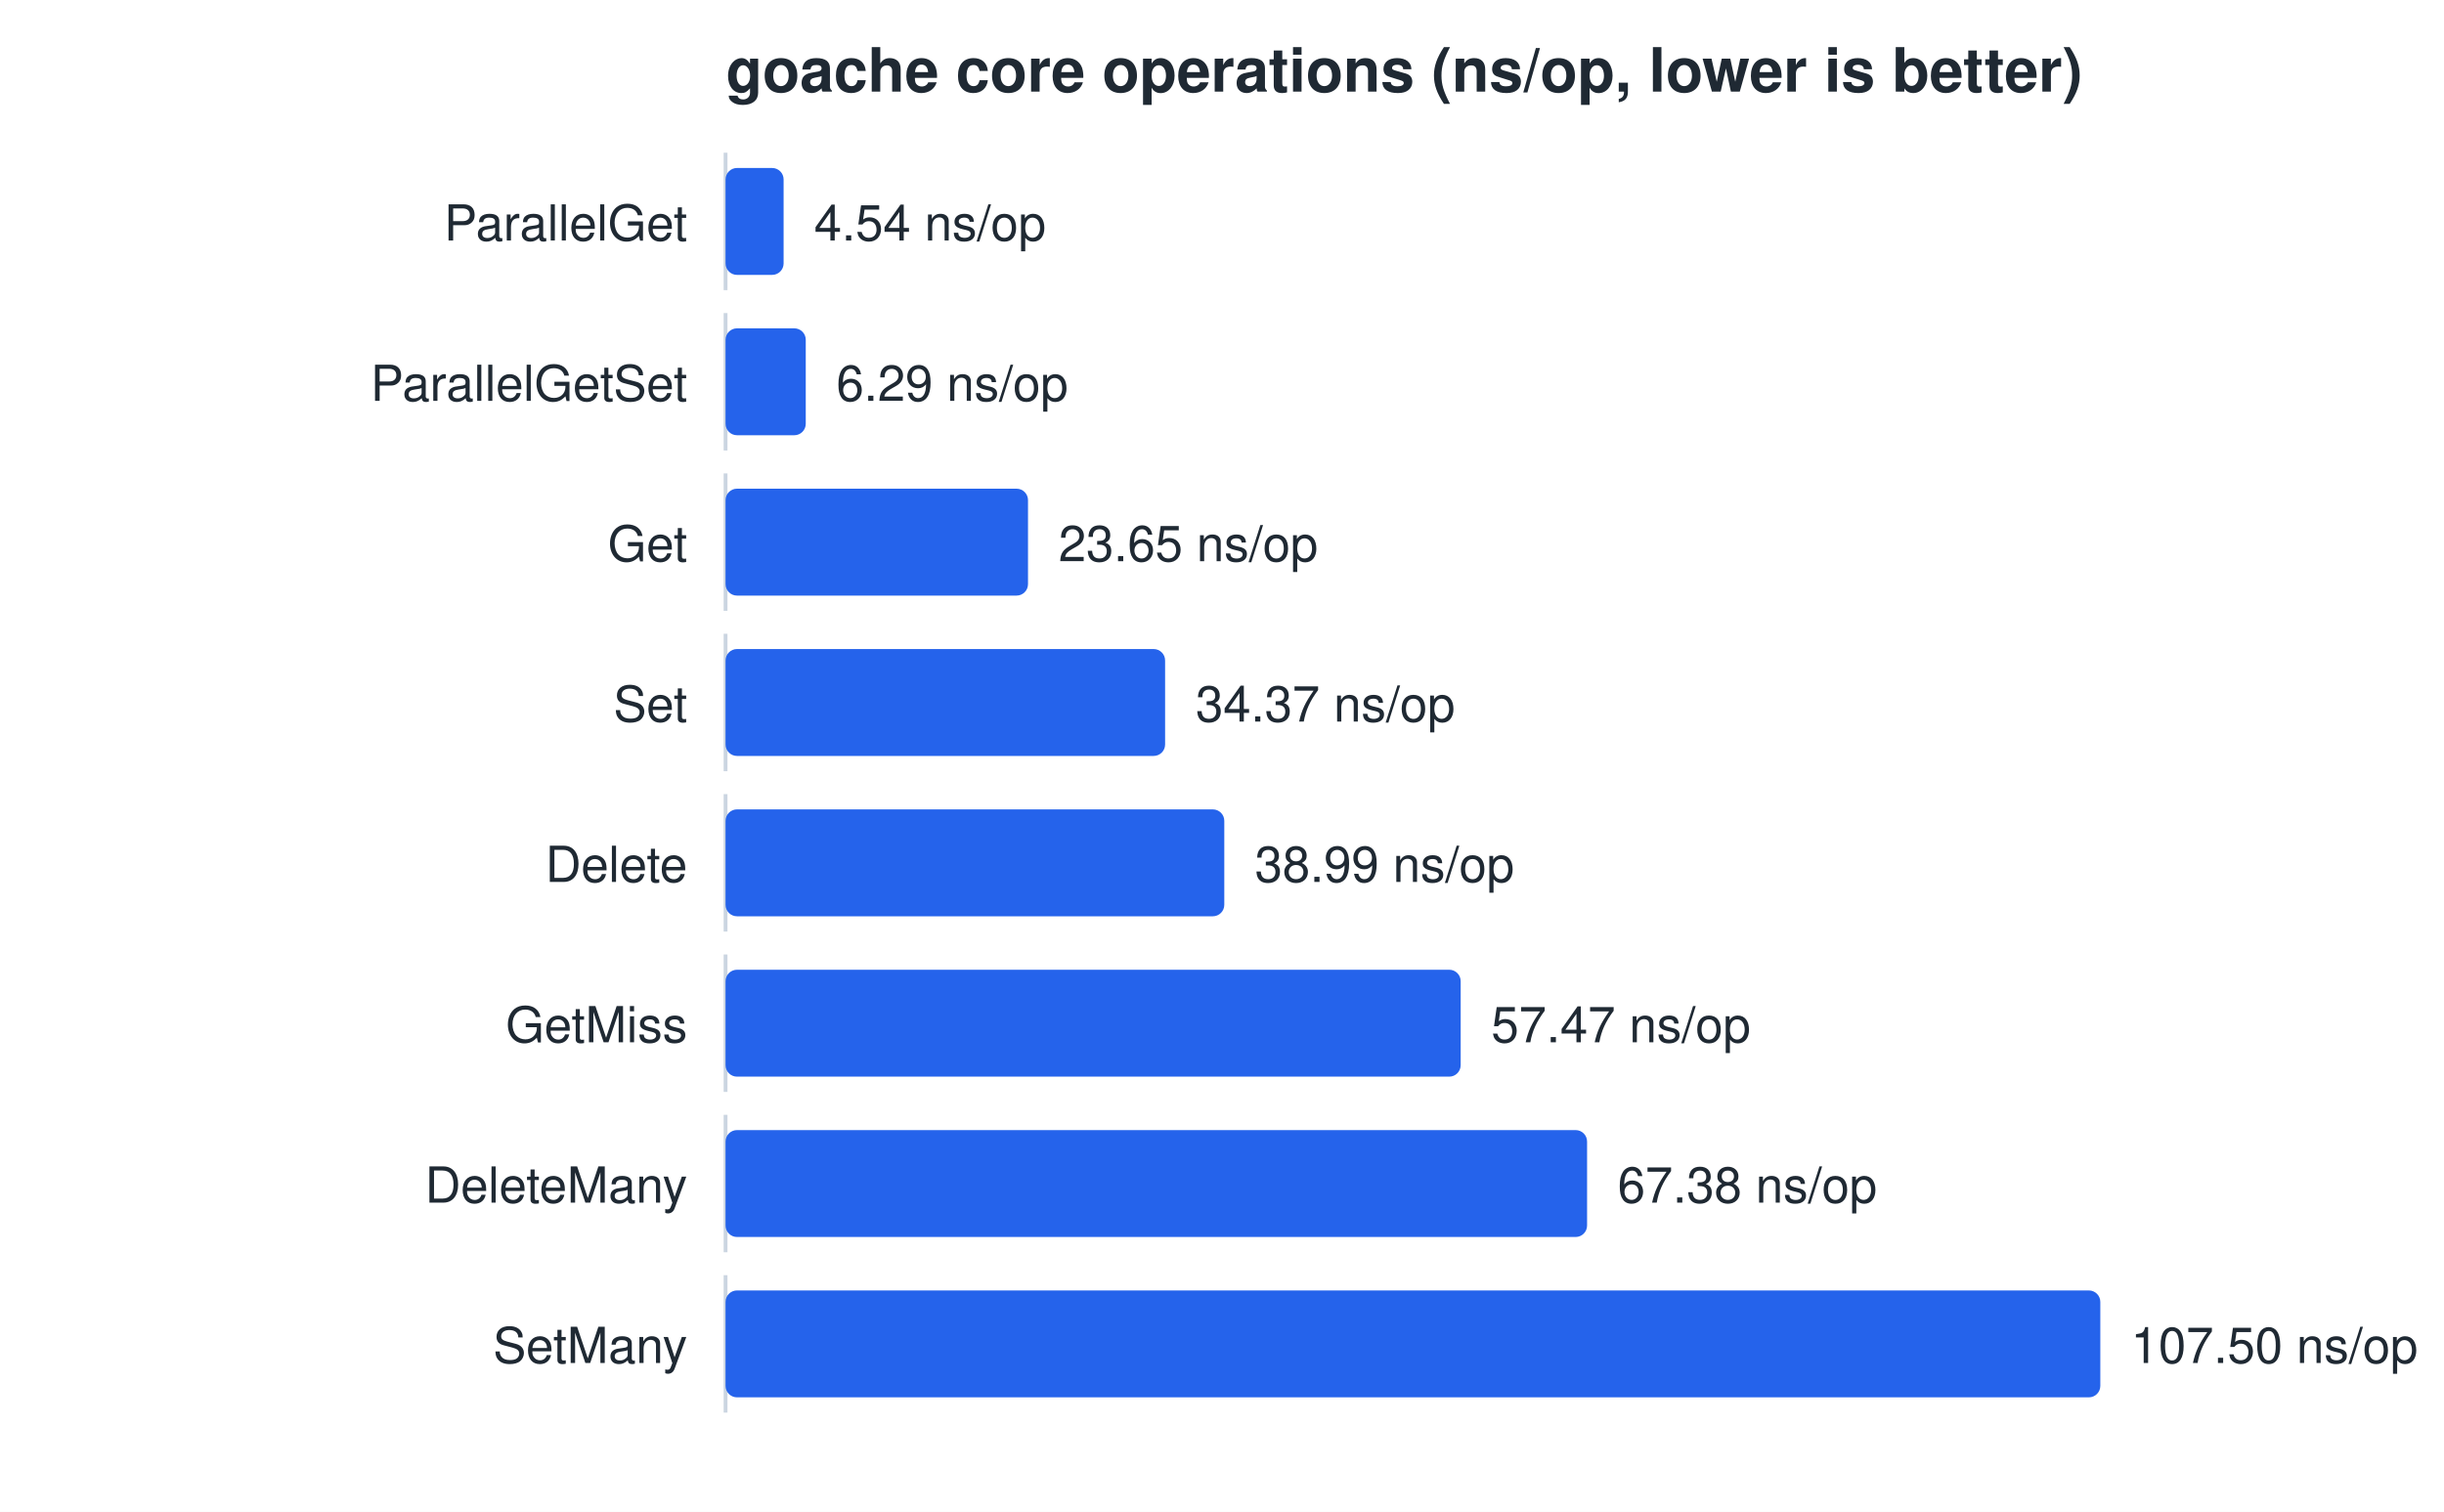
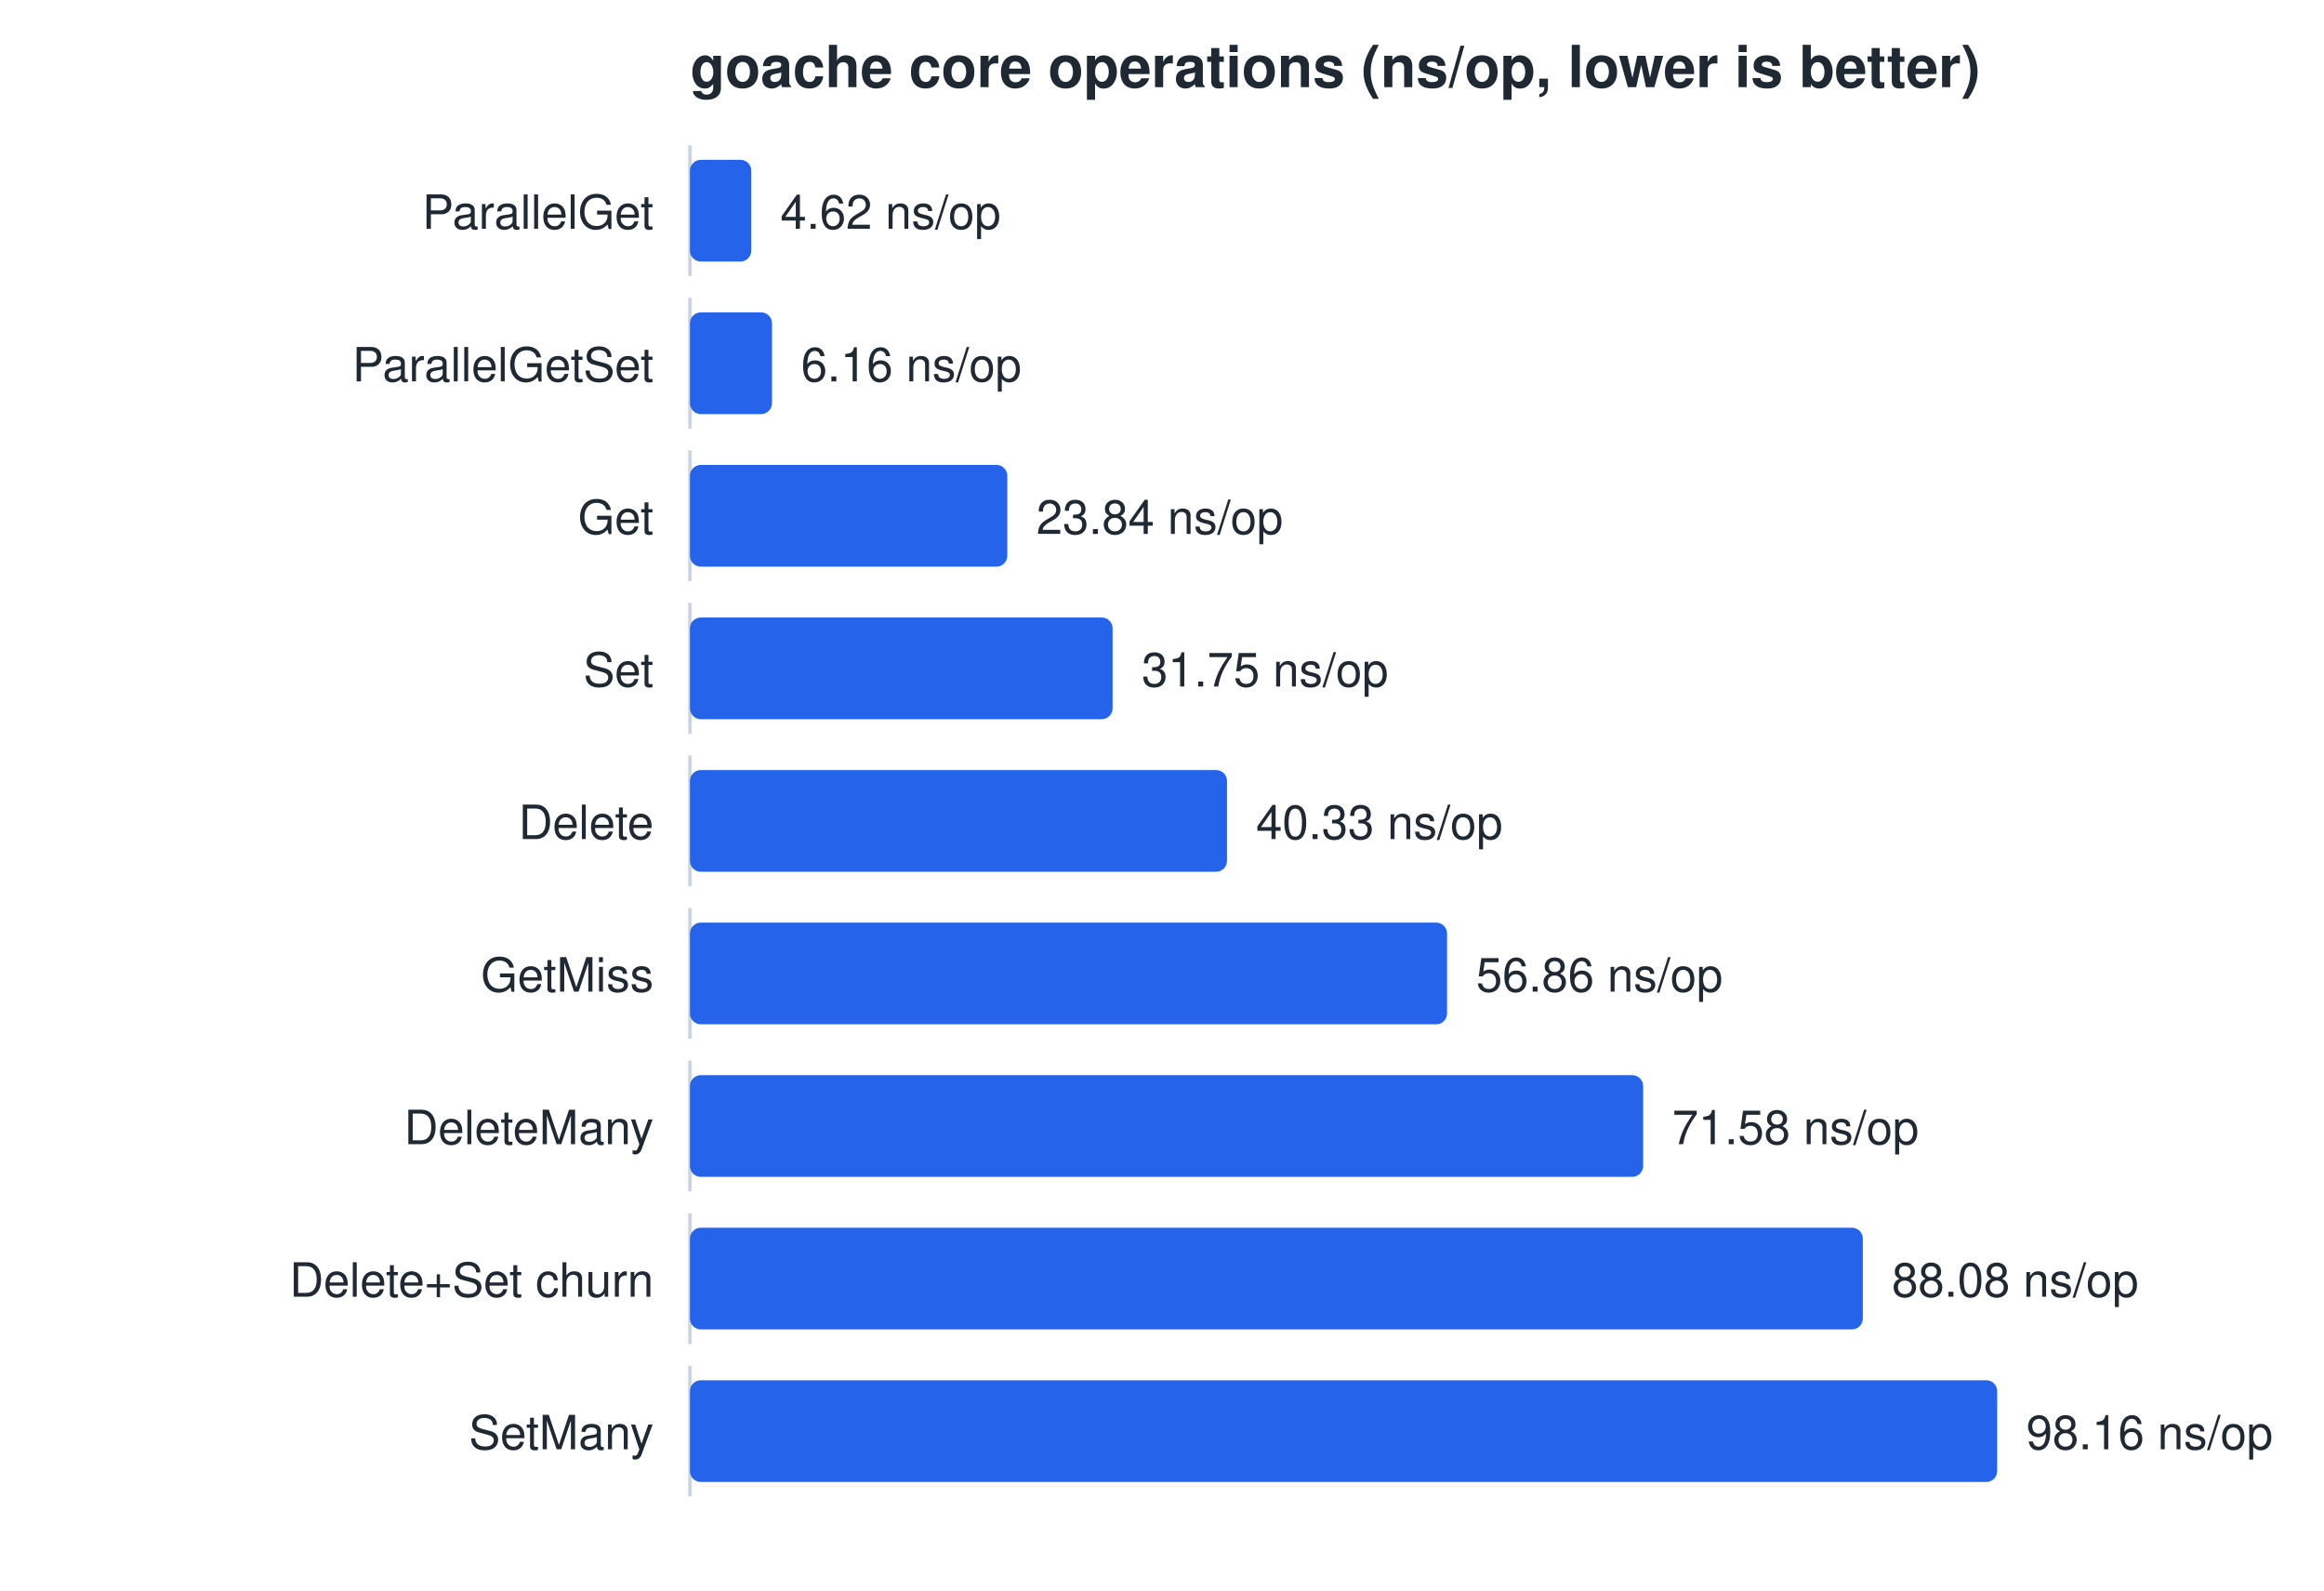
- <svg xmlns="http://www.w3.org/2000/svg" width="640" height="396" viewBox="0 0 640 396" font-family="Segoe UI, Helvetica, Arial, sans-serif">
-   <rect width="640" height="396" fill="#ffffff" />
+ <svg xmlns="http://www.w3.org/2000/svg" width="640" height="438" viewBox="0 0 640 438" font-family="Segoe UI, Helvetica, Arial, sans-serif">
+   <rect width="640" height="438" fill="#ffffff" />
  <text x="190" y="24" font-size="16" font-weight="600" fill="#1f2933">goache core operations (ns/op, lower is better)</text>
  <line x1="190" y1="40" x2="190" y2="76" stroke="#cbd5e1" stroke-width="1" />
  <text x="180" y="63" font-size="13" fill="#1f2933" text-anchor="end">ParallelGet</text>
-   <rect x="190" y="44" width="15.2" height="28" rx="3" fill="#2563eb" />
-   <text x="213.2" y="63" font-size="13" fill="#1f2933">4.54 ns/op</text>
+   <rect x="190" y="44" width="16.9" height="28" rx="3" fill="#2563eb" />
+   <text x="214.9" y="63" font-size="13" fill="#1f2933">4.62 ns/op</text>
  <line x1="190" y1="82" x2="190" y2="118" stroke="#cbd5e1" stroke-width="1" />
  <text x="180" y="105" font-size="13" fill="#1f2933" text-anchor="end">ParallelGetSet</text>
-   <rect x="190" y="86" width="21.0" height="28" rx="3" fill="#2563eb" />
-   <text x="219.0" y="105" font-size="13" fill="#1f2933">6.29 ns/op</text>
+   <rect x="190" y="86" width="22.6" height="28" rx="3" fill="#2563eb" />
+   <text x="220.6" y="105" font-size="13" fill="#1f2933">6.16 ns/op</text>
  <line x1="190" y1="124" x2="190" y2="160" stroke="#cbd5e1" stroke-width="1" />
  <text x="180" y="147" font-size="13" fill="#1f2933" text-anchor="end">Get</text>
-   <rect x="190" y="128" width="79.2" height="28" rx="3" fill="#2563eb" />
-   <text x="277.2" y="147" font-size="13" fill="#1f2933">23.65 ns/op</text>
+   <rect x="190" y="128" width="87.4" height="28" rx="3" fill="#2563eb" />
+   <text x="285.4" y="147" font-size="13" fill="#1f2933">23.84 ns/op</text>
  <line x1="190" y1="166" x2="190" y2="202" stroke="#cbd5e1" stroke-width="1" />
  <text x="180" y="189" font-size="13" fill="#1f2933" text-anchor="end">Set</text>
-   <rect x="190" y="170" width="115.1" height="28" rx="3" fill="#2563eb" />
-   <text x="313.1" y="189" font-size="13" fill="#1f2933">34.37 ns/op</text>
+   <rect x="190" y="170" width="116.4" height="28" rx="3" fill="#2563eb" />
+   <text x="314.4" y="189" font-size="13" fill="#1f2933">31.75 ns/op</text>
  <line x1="190" y1="208" x2="190" y2="244" stroke="#cbd5e1" stroke-width="1" />
  <text x="180" y="231" font-size="13" fill="#1f2933" text-anchor="end">Delete</text>
-   <rect x="190" y="212" width="130.6" height="28" rx="3" fill="#2563eb" />
-   <text x="328.6" y="231" font-size="13" fill="#1f2933">38.99 ns/op</text>
+   <rect x="190" y="212" width="147.9" height="28" rx="3" fill="#2563eb" />
+   <text x="345.9" y="231" font-size="13" fill="#1f2933">40.33 ns/op</text>
  <line x1="190" y1="250" x2="190" y2="286" stroke="#cbd5e1" stroke-width="1" />
  <text x="180" y="273" font-size="13" fill="#1f2933" text-anchor="end">GetMiss</text>
-   <rect x="190" y="254" width="192.5" height="28" rx="3" fill="#2563eb" />
-   <text x="390.5" y="273" font-size="13" fill="#1f2933">57.47 ns/op</text>
+   <rect x="190" y="254" width="208.5" height="28" rx="3" fill="#2563eb" />
+   <text x="406.5" y="273" font-size="13" fill="#1f2933">56.86 ns/op</text>
  <line x1="190" y1="292" x2="190" y2="328" stroke="#cbd5e1" stroke-width="1" />
  <text x="180" y="315" font-size="13" fill="#1f2933" text-anchor="end">DeleteMany</text>
-   <rect x="190" y="296" width="225.6" height="28" rx="3" fill="#2563eb" />
-   <text x="423.6" y="315" font-size="13" fill="#1f2933">67.38 ns/op</text>
+   <rect x="190" y="296" width="262.5" height="28" rx="3" fill="#2563eb" />
+   <text x="460.5" y="315" font-size="13" fill="#1f2933">71.58 ns/op</text>
  <line x1="190" y1="334" x2="190" y2="370" stroke="#cbd5e1" stroke-width="1" />
-   <text x="180" y="357" font-size="13" fill="#1f2933" text-anchor="end">SetMany</text>
-   <rect x="190" y="338" width="360.0" height="28" rx="3" fill="#2563eb" />
-   <text x="558.0" y="357" font-size="13" fill="#1f2933">107.50 ns/op</text>
+   <text x="180" y="357" font-size="13" fill="#1f2933" text-anchor="end">Delete+Set churn</text>
+   <rect x="190" y="338" width="323.0" height="28" rx="3" fill="#2563eb" />
+   <text x="521.0" y="357" font-size="13" fill="#1f2933">88.08 ns/op</text>
+   <line x1="190" y1="376" x2="190" y2="412" stroke="#cbd5e1" stroke-width="1" />
+   <text x="180" y="399" font-size="13" fill="#1f2933" text-anchor="end">SetMany</text>
+   <rect x="190" y="380" width="360.0" height="28" rx="3" fill="#2563eb" />
+   <text x="558.0" y="399" font-size="13" fill="#1f2933">98.16 ns/op</text>
</svg>
